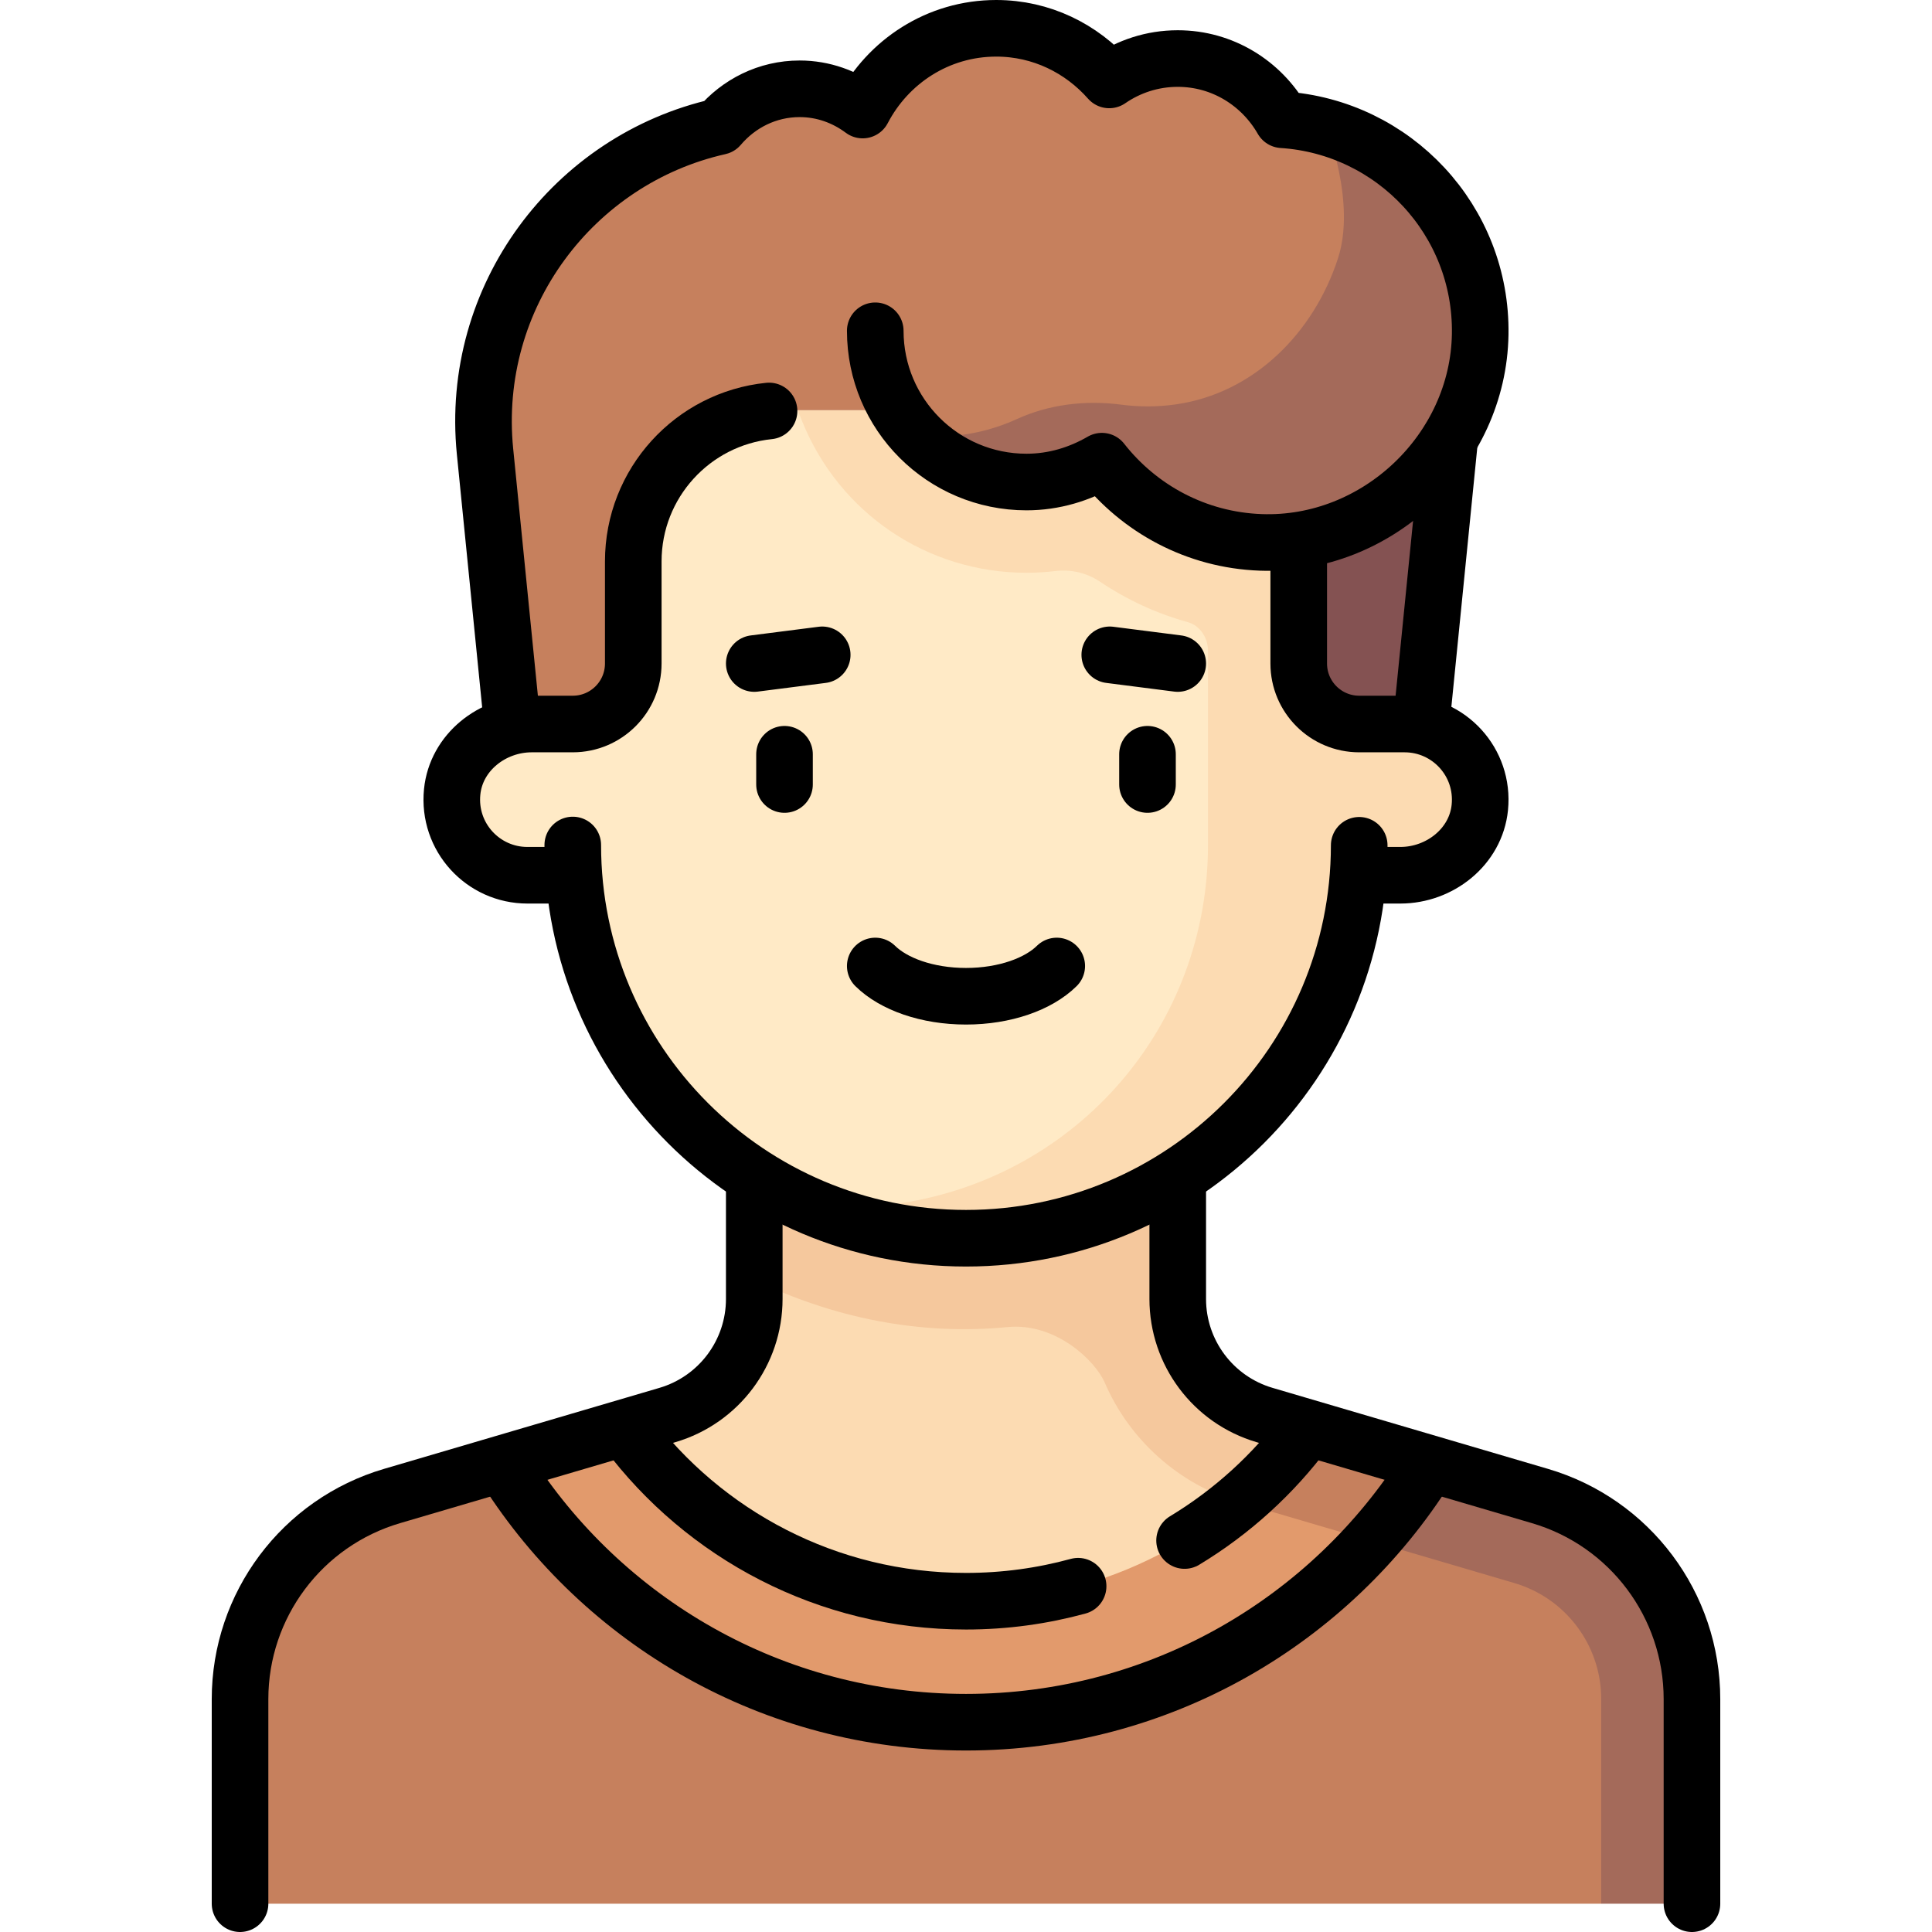
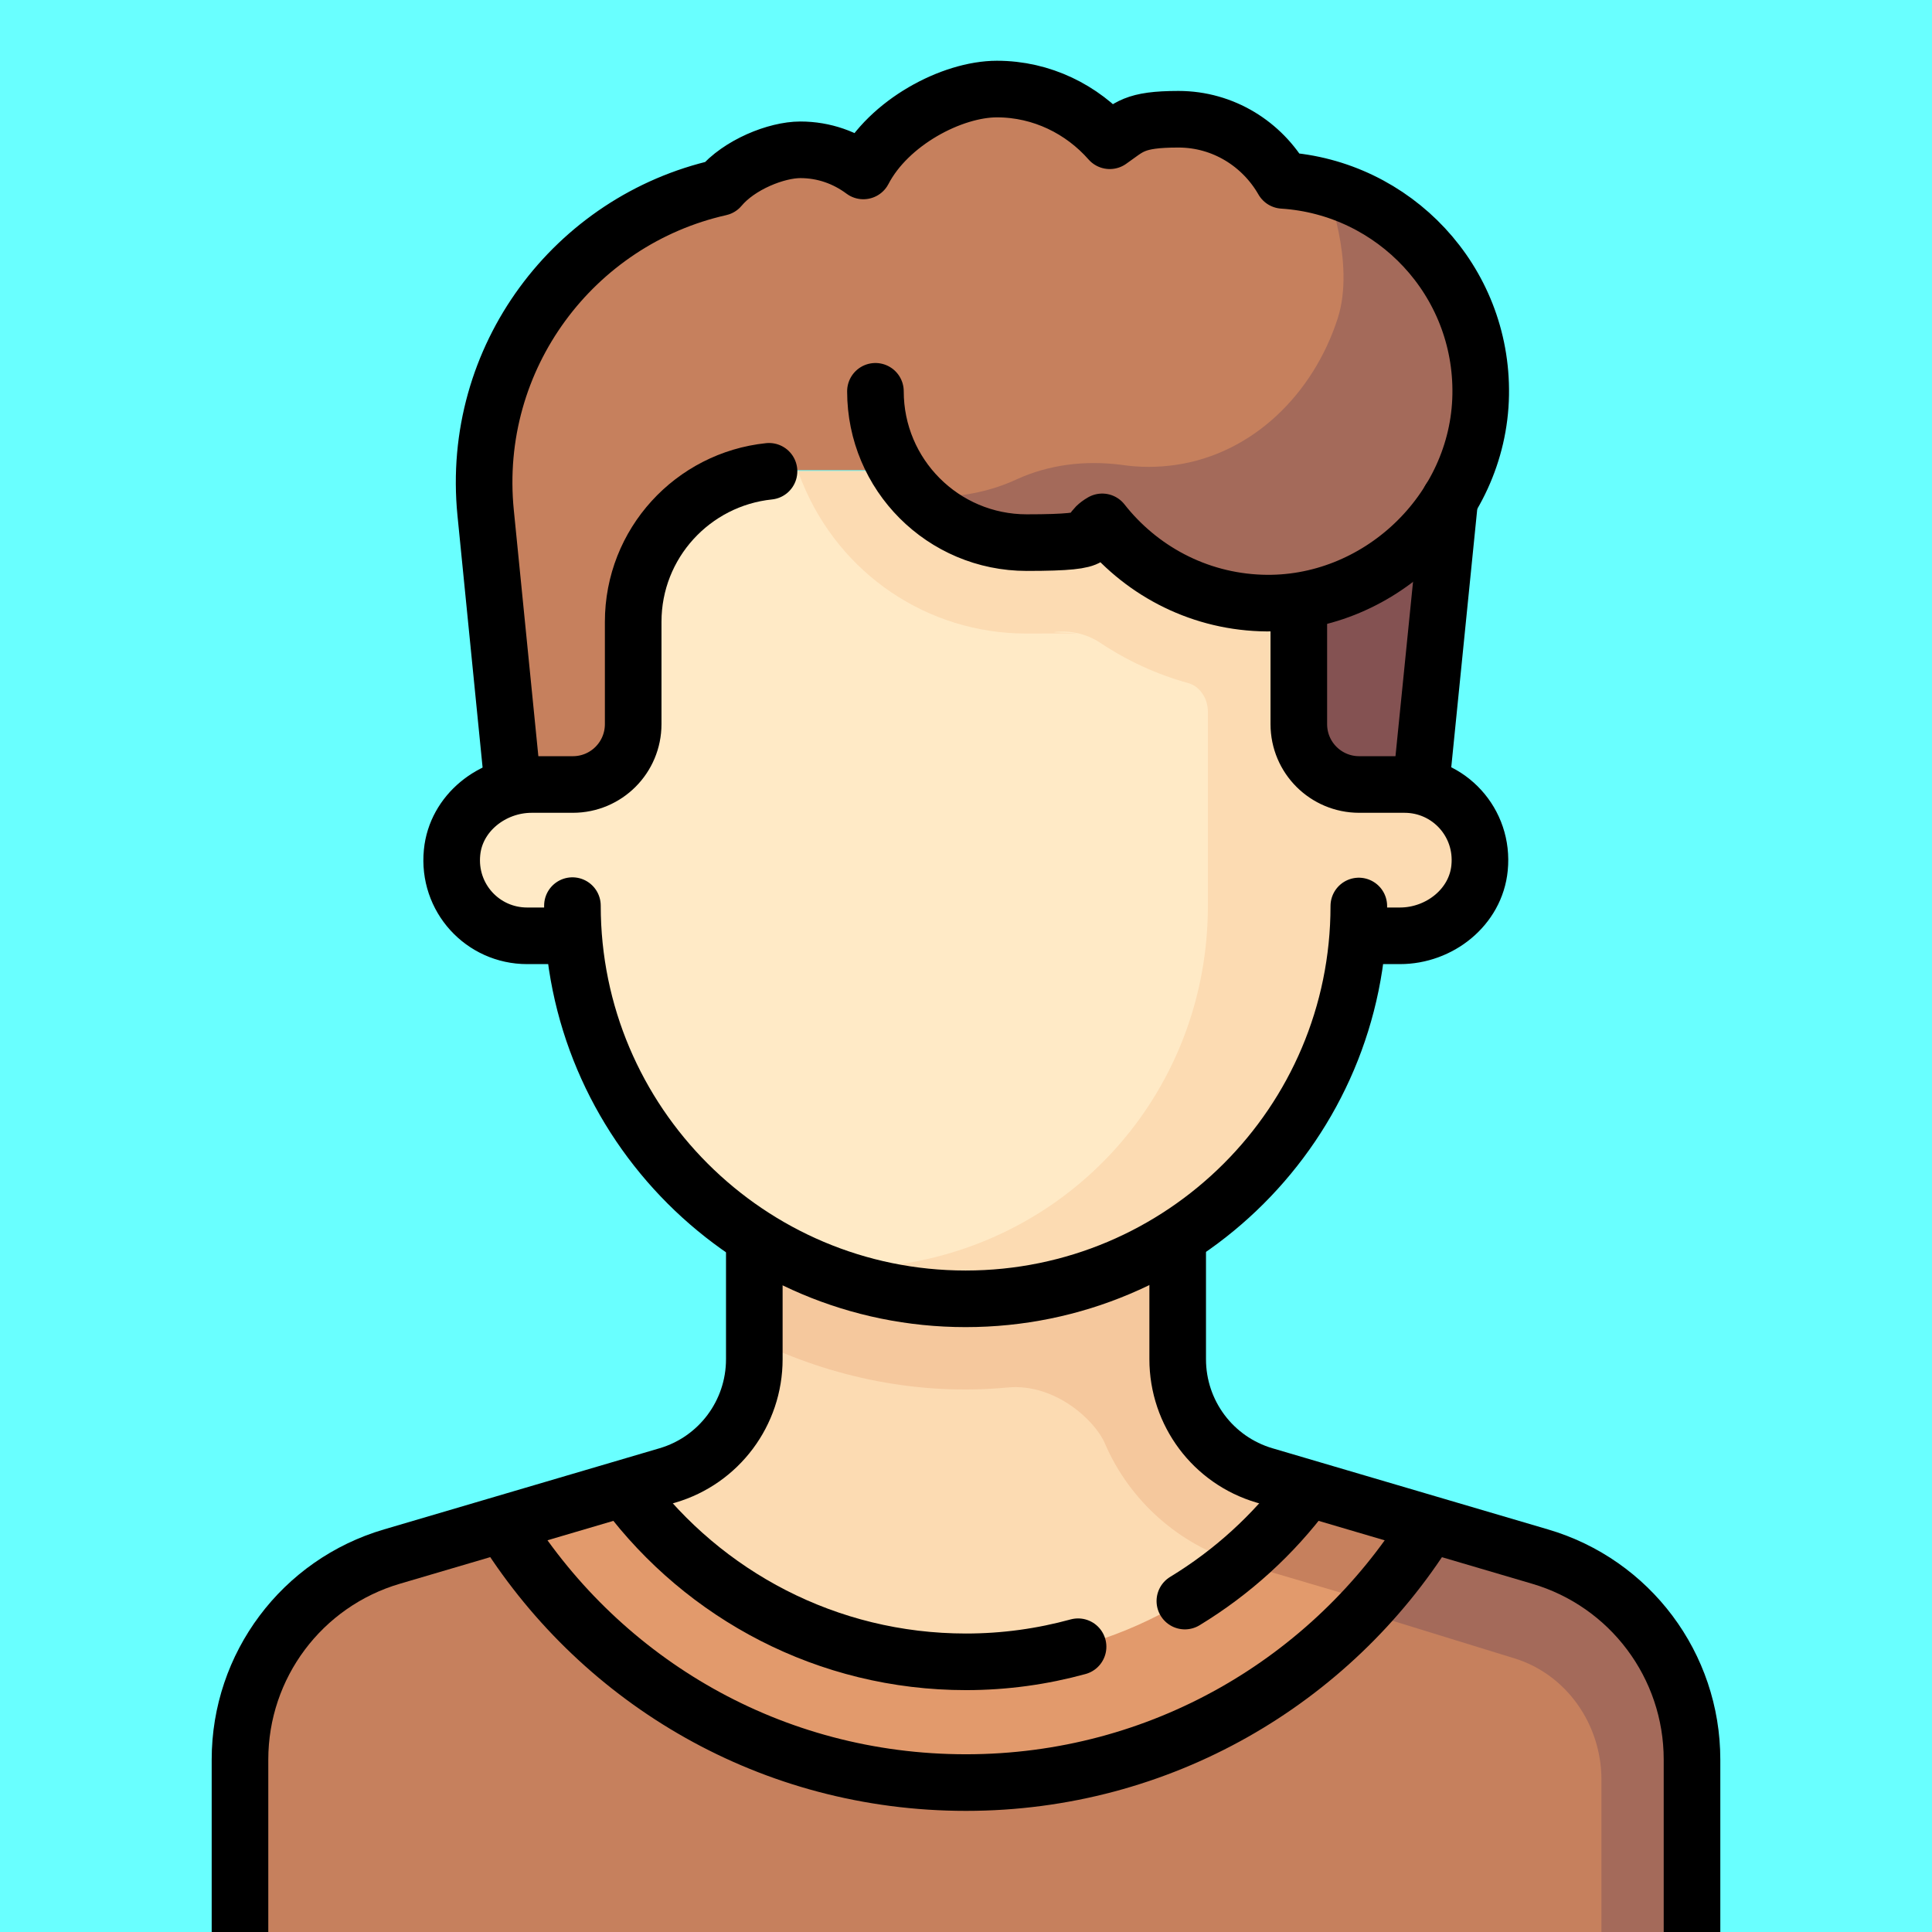
- <svg xmlns="http://www.w3.org/2000/svg" version="1.1" id="Capa_1" x="0px" y="0px" viewBox="0 0 512 512" style="enable-background:new 0 0 512 512;" xml:space="preserve">
+ <svg xmlns="http://www.w3.org/2000/svg" id="Capa_1" version="1.1" viewBox="0 0 512 512">
+   <rect width="512" height="512" fill="#69ffff" />
  <g>
    <g>
-       <path style="fill:#FCDBB2;" d="M408.107,396.459l-72.977-21.464c-13.646-4.014-23.017-16.538-23.017-30.762v-40.137H199.887    v40.137c0,14.224-9.371,26.748-23.017,30.762l-72.977,21.464c-23.881,7.024-40.28,28.941-40.28,53.833h384.774    C448.387,425.4,431.988,403.483,408.107,396.459z" />
-       <path style="fill:#F5C89D;" d="M335.13,374.995c-13.647-4.014-23.017-16.538-23.017-30.762v-40.136H199.887v35.029    c20.692,10.102,43.911,14.834,67.115,12.564c12.728-1.245,23.256,8.875,25.8,14.783c6.531,15.162,19.725,26.945,35.538,31.593    l23.853,7.014l12.823-21.296L335.13,374.995z" />
-       <path style="fill:#C6805D;" d="M408.107,396.459l-61.643-18.13c-11.34,15.465-27.937,46.01-90.465,46.01    c-37.182,0-70.043-18.159-90.465-46.01l-61.643,18.13c-23.881,7.024-40.28,28.941-40.28,53.833V504.5h360.726l24.048-22.909    v-31.299C448.387,425.4,431.988,403.483,408.107,396.459z" />
-       <polygon style="fill:#845252;" points="385.268,105.528 375.546,202.753 334.538,202.753 334.538,97.04 &#09;&#09;" />
-       <path style="fill:#FFEAC6;" d="M371.091,191.871l-10.881,0c-8.854,0-16.032-7.178-16.032-16.032l-132.79-67.135h-3.485    c-22.136,0-40.081,17.945-40.081,40.081v27.054c0,8.854-7.178,16.032-16.032,16.032l-10.881,0    c-10.483,0-20.035,7.542-21.08,17.973c-1.201,11.996,8.187,22.108,19.937,22.108h12.429    c4.106,53.795,48.957,96.194,103.805,96.194s99.699-42.398,103.805-96.194h12.429c11.75,0,21.138-10.112,19.937-22.108    C391.126,199.413,381.573,191.871,371.091,191.871z" />
-       <path style="fill:#FCDBB2;" d="M371.091,191.871H360.21c-8.854,0-16.032-7.178-16.032-16.032v-67.135h-132.79l1.22,3.01    c9.864,24.346,33.192,40.077,59.424,40.077c2.544,0,5.057-0.153,7.515-0.446c4.29-0.532,8.486,0.462,12.016,2.842    c7.163,4.814,14.991,8.415,23.273,10.705c3.069,0.845,5.292,4.024,5.292,7.558v51.486c0,47.729-34.249,87.657-81.429,94.937    l-18.48,2.852c11.166,4.094,23.188,6.421,35.78,6.421c54.847,0,99.699-42.398,103.805-96.194h12.429    c11.75,0,21.138-10.112,19.937-22.108C391.125,199.413,381.573,191.871,371.091,191.871z" />
-       <path style="fill:#C6805D;" d="M343.518,32.096c-2.319-0.304-4.317-1.572-5.7-3.457c-5.817-7.929-15.114-13.123-25.705-13.123    c-4.879,0-9.494,1.1-13.629,3.055c-2.736,1.294-5.977,0.888-8.25-1.11c-7.015-6.166-16.139-9.962-26.218-9.962    c-12.974,0-24.398,6.232-31.688,15.813c-2.299,3.022-6.247,3.862-9.745,2.385c-3.283-1.386-6.878-2.166-10.672-2.166    c-7.686,0-13.654,3.401-17.294,6.235c-3.237,2.521-6.963,4.373-10.869,5.628c-34.916,11.212-59.073,45.649-55.209,84.291    l7.219,72.875c1.675-0.405,3.388-0.689,5.151-0.689h10.881c8.854,0,16.032-7.178,16.032-16.032v-27.054    c0-22.136,17.945-40.081,40.081-40.081l22.206,0c4.713,0,9.066,2.18,12.208,5.693c7.312,8.172,17.881,13.346,29.715,13.346    c5.342,0,10.391-1.123,15.024-3.062c2.942-1.231,6.37-0.592,8.572,1.715c9.774,10.238,23.358,16.801,38.497,17.342    c30.485,1.091,57.152-23.764,58.12-54.252C393.175,60.179,371.609,35.779,343.518,32.096z" />
-       <path style="fill:#A46A5A;" d="M448.387,504.5v-54.208c0-24.892-16.399-46.81-40.28-53.833l-61.642-18.13    c-5.331,7.269-11.546,13.832-18.426,19.63c0.102,0.031,0.199,0.077,0.301,0.108l72.983,21.461    c13.645,4.012,23.015,16.535,23.015,30.757V504.5H448.387z" />
-       <path style="fill:#E29A6C;" d="M256,456.403c51.892,0,97.251-27.485,122.676-68.6l-32.211-9.474    c-20.421,27.85-53.283,46.01-90.465,46.01s-70.043-18.159-90.465-46.01l-32.211,9.474    C158.749,428.918,204.108,456.403,256,456.403z" />
-       <path style="fill:#C6805D;" d="M328.04,397.958c-0.001,0-0.001,0.001-0.001,0.001c0.102,0.031,0.199,0.077,0.301,0.108    l34.931,10.272c5.706-6.371,10.884-13.226,15.404-20.536l-32.21-9.474C341.135,385.598,334.921,392.16,328.04,397.958z" />
-       <path style="fill:#A46A5A;" d="M392.245,89.485c0.84-26.457-16.677-48.86-40.756-55.686c0,0,7.922,19.715,3.116,34.585    c-6.415,19.847-22.311,35.818-42.946,38.773c-4.791,0.693-9.605,0.72-14.334,0.102c-9.942-1.319-19.531,0.008-27.822,3.789    c-6.74,3.073-13.942,4.638-21.395,4.658l-4.485,0.01c7.24,7.384,17.243,12.026,28.408,12.026c5.342,0,10.39-1.123,15.024-3.062    c2.941-1.231,6.37-0.592,8.572,1.715c9.774,10.238,23.358,16.8,38.497,17.343C364.61,144.829,391.278,119.974,392.245,89.485z" />
+       <path d="M408.1,412.5l-73-21.5c-13.6-4-23-16.5-23-30.8v-40.1h-112.2v40.1c0,14.2-9.4,26.7-23,30.8l-73,21.5c-23.9,7-40.3,28.9-40.3,53.8h384.8c0-24.9-16.4-46.8-40.3-53.8Z" fill="#fcdbb2" />
+       <path d="M335.1,391c-13.6-4-23-16.5-23-30.8v-40.1h-112.2v35c20.7,10.1,43.9,14.8,67.1,12.6,12.7-1.2,23.3,8.9,25.8,14.8,6.5,15.2,19.7,26.9,35.5,31.6l23.9,7,12.8-21.3-29.9-8.8h0Z" fill="#f5c89d" />
+       <path d="M408.1,415.4l-61.6-19c-11.3,16.2-27.9,48.1-90.5,48.1s-70-19-90.5-48.1l-61.6,19c-23.9,7.3-40.3,30.3-40.3,56.3v56.7h360.7l24-24v-32.7c0-26-16.4-49-40.3-56.3h0Z" fill="#c6805d" />
+       <polygon points="385.3 121.5 375.5 218.8 334.5 218.8 334.5 113 385.3 121.5" fill="#845252" />
+       <path d="M371.1,207.9h-10.9c-8.9,0-16-7.2-16-16l-132.8-67.1h-3.5c-22.1,0-40.1,17.9-40.1,40.1v27.1c0,8.9-7.2,16-16,16h-10.9c-10.5,0-20,7.5-21.1,18-1.2,12,8.2,22.1,19.9,22.1h12.4c4.1,53.8,49,96.2,103.8,96.2s99.7-42.4,103.8-96.2h12.4c11.8,0,21.1-10.1,19.9-22.1-1-10.4-10.6-18-21.1-18h.2Z" fill="#ffeac6" />
+       <path d="M371.1,207.9h-10.9c-8.9,0-16-7.2-16-16v-67.1h-132.8l1.2,3c9.9,24.3,33.2,40.1,59.4,40.1s5.1-.2,7.5-.4c4.3-.5,8.5.5,12,2.8,7.2,4.8,15,8.4,23.3,10.7,3.1.8,5.3,4,5.3,7.6v51.5c0,47.7-34.2,87.7-81.4,94.9l-18.5,2.9c11.2,4.1,23.2,6.4,35.8,6.4,54.8,0,99.7-42.4,103.8-96.2h12.4c11.8,0,21.1-10.1,19.9-22.1-1-10.4-10.6-18-21.1-18h.1Z" fill="#fcdbb2" />
+       <path d="M343.5,48.1c-2.3-.3-4.3-1.6-5.7-3.5-5.8-7.9-15.1-13.1-25.7-13.1s-9.5,1.1-13.6,3.1c-2.7,1.3-6,.9-8.2-1.1-7-6.2-16.1-10-26.2-10s-24.4,6.2-31.7,15.8c-2.3,3-6.2,3.9-9.7,2.4-3.3-1.4-6.9-2.2-10.7-2.2-7.7,0-13.7,3.4-17.3,6.2-3.2,2.5-7,4.4-10.9,5.6-34.9,11.2-59.1,45.6-55.2,84.3l7.2,72.9c1.7-.4,3.4-.7,5.2-.7h10.9c8.9,0,16-7.2,16-16v-27.1c0-22.1,17.9-40.1,40.1-40.1h22.2c4.7,0,9.1,2.2,12.2,5.7,7.3,8.2,17.9,13.3,29.7,13.3s10.4-1.1,15-3.1c2.9-1.2,6.4-.6,8.6,1.7,9.8,10.2,23.4,16.8,38.5,17.3,30.5,1.1,57.2-23.8,58.1-54.3.9-29.3-20.6-53.7-48.7-57.4v.3Z" fill="#c6805d" />
+       <path d="M448.4,528.4v-56.7c0-26-16.4-49-40.3-56.3l-61.6-19c-5.3,7.6-11.5,14.5-18.4,20.5.1,0,.2,0,.3.1l73,22.5c13.6,4.2,23,17.3,23,32.2v56.7h24Z" fill="#a46a5a" />
+       <path d="M256,472.4c51.9,0,97.3-27.5,122.7-68.6l-32.2-9.5c-20.4,27.9-53.3,46-90.5,46s-70-18.2-90.5-46l-32.2,9.5c25.4,41.1,70.8,68.6,122.7,68.6Z" fill="#e29a6c" />
+       <path d="M328,414h0c.1,0,.2,0,.3.1l34.9,10.3c5.7-6.4,10.9-13.2,15.4-20.5l-32.2-9.5c-5.3,7.3-11.5,13.8-18.4,19.6h0Z" fill="#c6805d" />
+       <path d="M392.2,105.5c.8-26.5-16.7-48.9-40.8-55.7,0,0,7.9,19.7,3.1,34.6-6.4,19.8-22.3,35.8-42.9,38.8-4.8.7-9.6.7-14.3,0-9.9-1.3-19.5,0-27.8,3.8-6.7,3.1-13.9,4.6-21.4,4.7h-4.5c7.2,7.4,17.2,12,28.4,12s10.4-1.1,15-3.1c2.9-1.2,6.4-.6,8.6,1.7,9.8,10.2,23.4,16.8,38.5,17.3,30.5,1.1,57.2-23.8,58.1-54.3h0Z" fill="#a46a5a" />
    </g>
    <g>
-       <line style="fill:none;stroke:#000000;stroke-width:15;stroke-linecap:round;stroke-linejoin:round;stroke-miterlimit:10;" x1="207.903" y1="199.887" x2="207.903" y2="207.903" />
-       <line style="fill:none;stroke:#000000;stroke-width:15;stroke-linecap:round;stroke-linejoin:round;stroke-miterlimit:10;" x1="304.097" y1="199.887" x2="304.097" y2="207.903" />
-       <path style="fill:none;stroke:#000000;stroke-width:15;stroke-linecap:round;stroke-linejoin:round;stroke-miterlimit:10;" d="    M231.952,256c4.836,4.772,13.74,8.016,24.048,8.016c10.309,0,19.212-3.244,24.048-8.016" />
-       <path style="fill:none;stroke:#000000;stroke-width:15;stroke-linecap:round;stroke-linejoin:round;stroke-miterlimit:10;" d="    M63.613,504.5v-54.208c0-24.892,16.399-46.809,40.28-53.833l72.977-21.464c13.646-4.014,23.017-16.538,23.017-30.762v-32.121" />
-       <path style="fill:none;stroke:#000000;stroke-width:15;stroke-linecap:round;stroke-linejoin:round;stroke-miterlimit:10;" d="    M448.387,504.5v-54.208c0-24.892-16.399-46.809-40.28-53.833l-72.977-21.464c-13.646-4.014-23.017-16.538-23.017-30.762v-32.121" />
-       <path style="fill:none;stroke:#000000;stroke-width:15;stroke-linecap:round;stroke-linejoin:round;stroke-miterlimit:10;" d="    M344.177,143.774v32.065c0,8.854,7.178,16.032,16.032,16.032h12.024c11.75,0,21.137,10.111,19.936,22.107    c-1.044,10.431-10.597,17.974-21.08,17.974l-10.884,0v-7.939C360.164,281.53,313.527,328.145,256,328.145    c-57.553,0-104.21-46.656-104.21-104.21v8.016h-12.024c-11.75,0-21.138-10.112-19.936-22.108    c1.045-10.431,10.598-17.973,21.081-17.973l10.879,0c8.854,0,16.032-7.178,16.032-16.032v-27.054    c0-20.752,15.772-37.821,35.983-39.874" />
-       <line style="fill:none;stroke:#000000;stroke-width:15;stroke-linecap:round;stroke-linejoin:round;stroke-miterlimit:10;" x1="199.887" y1="175.839" x2="217.898" y2="173.538" />
-       <line style="fill:none;stroke:#000000;stroke-width:15;stroke-linecap:round;stroke-linejoin:round;stroke-miterlimit:10;" x1="294.102" y1="173.538" x2="312.113" y2="175.839" />
-       <path style="fill:none;stroke:#000000;stroke-width:15;stroke-linecap:round;stroke-linejoin:round;stroke-miterlimit:10;" d="    M378.257,388.783c-25.528,40.621-70.74,67.62-122.257,67.62c-51.224,0-96.214-26.693-121.819-66.927" />
-       <path style="fill:none;stroke:#000000;stroke-width:15;stroke-linecap:round;stroke-linejoin:round;stroke-miterlimit:10;" d="    M285.711,420.364c-9.463,2.591-19.425,3.975-29.711,3.975c-36.772,0-69.413-17.685-89.882-45.014" />
-       <path style="fill:none;stroke:#000000;stroke-width:15;stroke-linecap:round;stroke-linejoin:round;stroke-miterlimit:10;" d="    M346.051,379.098c-8.699,11.676-19.616,21.602-32.126,29.156" />
-       <line style="fill:none;stroke:#000000;stroke-width:15;stroke-linecap:round;stroke-linejoin:round;stroke-miterlimit:10;" x1="384.18" y1="116.409" x2="376.634" y2="191.871" />
-       <path style="fill:none;stroke:#000000;stroke-width:15;stroke-linecap:round;stroke-linejoin:round;stroke-miterlimit:10;" d="    M231.952,87.661c0,22.136,17.945,40.081,40.081,40.081c7.313,0,14.077-2.104,19.979-5.526c9.876,12.6,24.988,20.899,42.085,21.52    c30.839,1.12,57.683-24.311,58.171-55.167c0.477-30.163-22.867-54.915-52.435-56.834c-5.528-9.645-15.804-16.22-27.719-16.22    c-6.747,0-12.99,2.104-18.155,5.663C286.614,12.856,275.989,7.5,264.016,7.5c-15.457,0-28.715,8.846-35.402,21.663    c-4.677-3.49-10.418-5.63-16.703-5.63c-8.576,0-16.158,3.93-21.305,9.994c-38.555,8.673-66.18,45.034-62.067,86.159l7.219,72.185" />
+       <path d="M63.6,528v-61.7c0-24.9,16.4-46.8,40.3-53.8l73-21.5c13.6-4,23-16.5,23-30.8v-32.1" fill="none" stroke="#000" stroke-miterlimit="10" stroke-width="15" />
+       <path d="M448.4,528v-61.7c0-24.9-16.4-46.8-40.3-53.8l-73-21.5c-13.6-4-23-16.5-23-30.8v-32.1" fill="none" stroke="#000" stroke-miterlimit="10" stroke-width="15" />
+       <path d="M344.2,159.8v32.1c0,8.9,7.2,16,16,16h12c11.8,0,21.1,10.1,19.9,22.1-1,10.4-10.6,18-21.1,18h-10.9v-7.9c0,57.5-46.7,104.1-104.2,104.1s-104.2-46.7-104.2-104.2v8h-12c-11.8,0-21.1-10.1-19.9-22.1,1-10.4,10.6-18,21.1-18h10.9c8.9,0,16-7.2,16-16v-27.1c0-20.8,15.8-37.8,36-39.9" fill="none" stroke="#000" stroke-linecap="round" stroke-linejoin="round" stroke-width="15" />
+       <path d="M378.3,404.8c-25.5,40.6-70.7,67.6-122.3,67.6s-96.2-26.7-121.8-66.9" fill="none" stroke="#000" stroke-linecap="round" stroke-linejoin="round" stroke-width="15" />
+       <path d="M285.7,436.4c-9.5,2.6-19.4,4-29.7,4-36.8,0-69.4-17.7-89.9-45" fill="none" stroke="#000" stroke-linecap="round" stroke-linejoin="round" stroke-width="15" />
+       <path d="M346.1,395.1c-8.7,11.7-19.6,21.6-32.1,29.2" fill="none" stroke="#000" stroke-linecap="round" stroke-linejoin="round" stroke-width="15" />
+       <line x1="384.2" y1="132.4" x2="376.6" y2="207.9" fill="none" stroke="#000" stroke-linecap="round" stroke-linejoin="round" stroke-width="15" />
+       <path d="M232,103.7c0,22.1,17.9,40.1,40.1,40.1s14.1-2.1,20-5.5c9.9,12.6,25,20.9,42.1,21.5,30.8,1.1,57.7-24.3,58.2-55.2.5-30.2-22.9-54.9-52.4-56.8-5.5-9.6-15.8-16.2-27.7-16.2s-13,2.1-18.2,5.7c-7.3-8.3-18-13.7-29.9-13.7s-28.7,8.8-35.4,21.7c-4.7-3.5-10.4-5.6-16.7-5.6s-16.2,3.9-21.3,10c-38.6,8.7-66.2,45-62.1,86.2l7.2,72.2" fill="none" stroke="#000" stroke-linecap="round" stroke-linejoin="round" stroke-width="15" />
    </g>
  </g>
-   <g>
- </g>
-   <g>
- </g>
-   <g>
- </g>
-   <g>
- </g>
-   <g>
- </g>
-   <g>
- </g>
-   <g>
- </g>
-   <g>
- </g>
-   <g>
- </g>
-   <g>
- </g>
-   <g>
- </g>
-   <g>
- </g>
-   <g>
- </g>
-   <g>
- </g>
-   <g>
- </g>
</svg>
